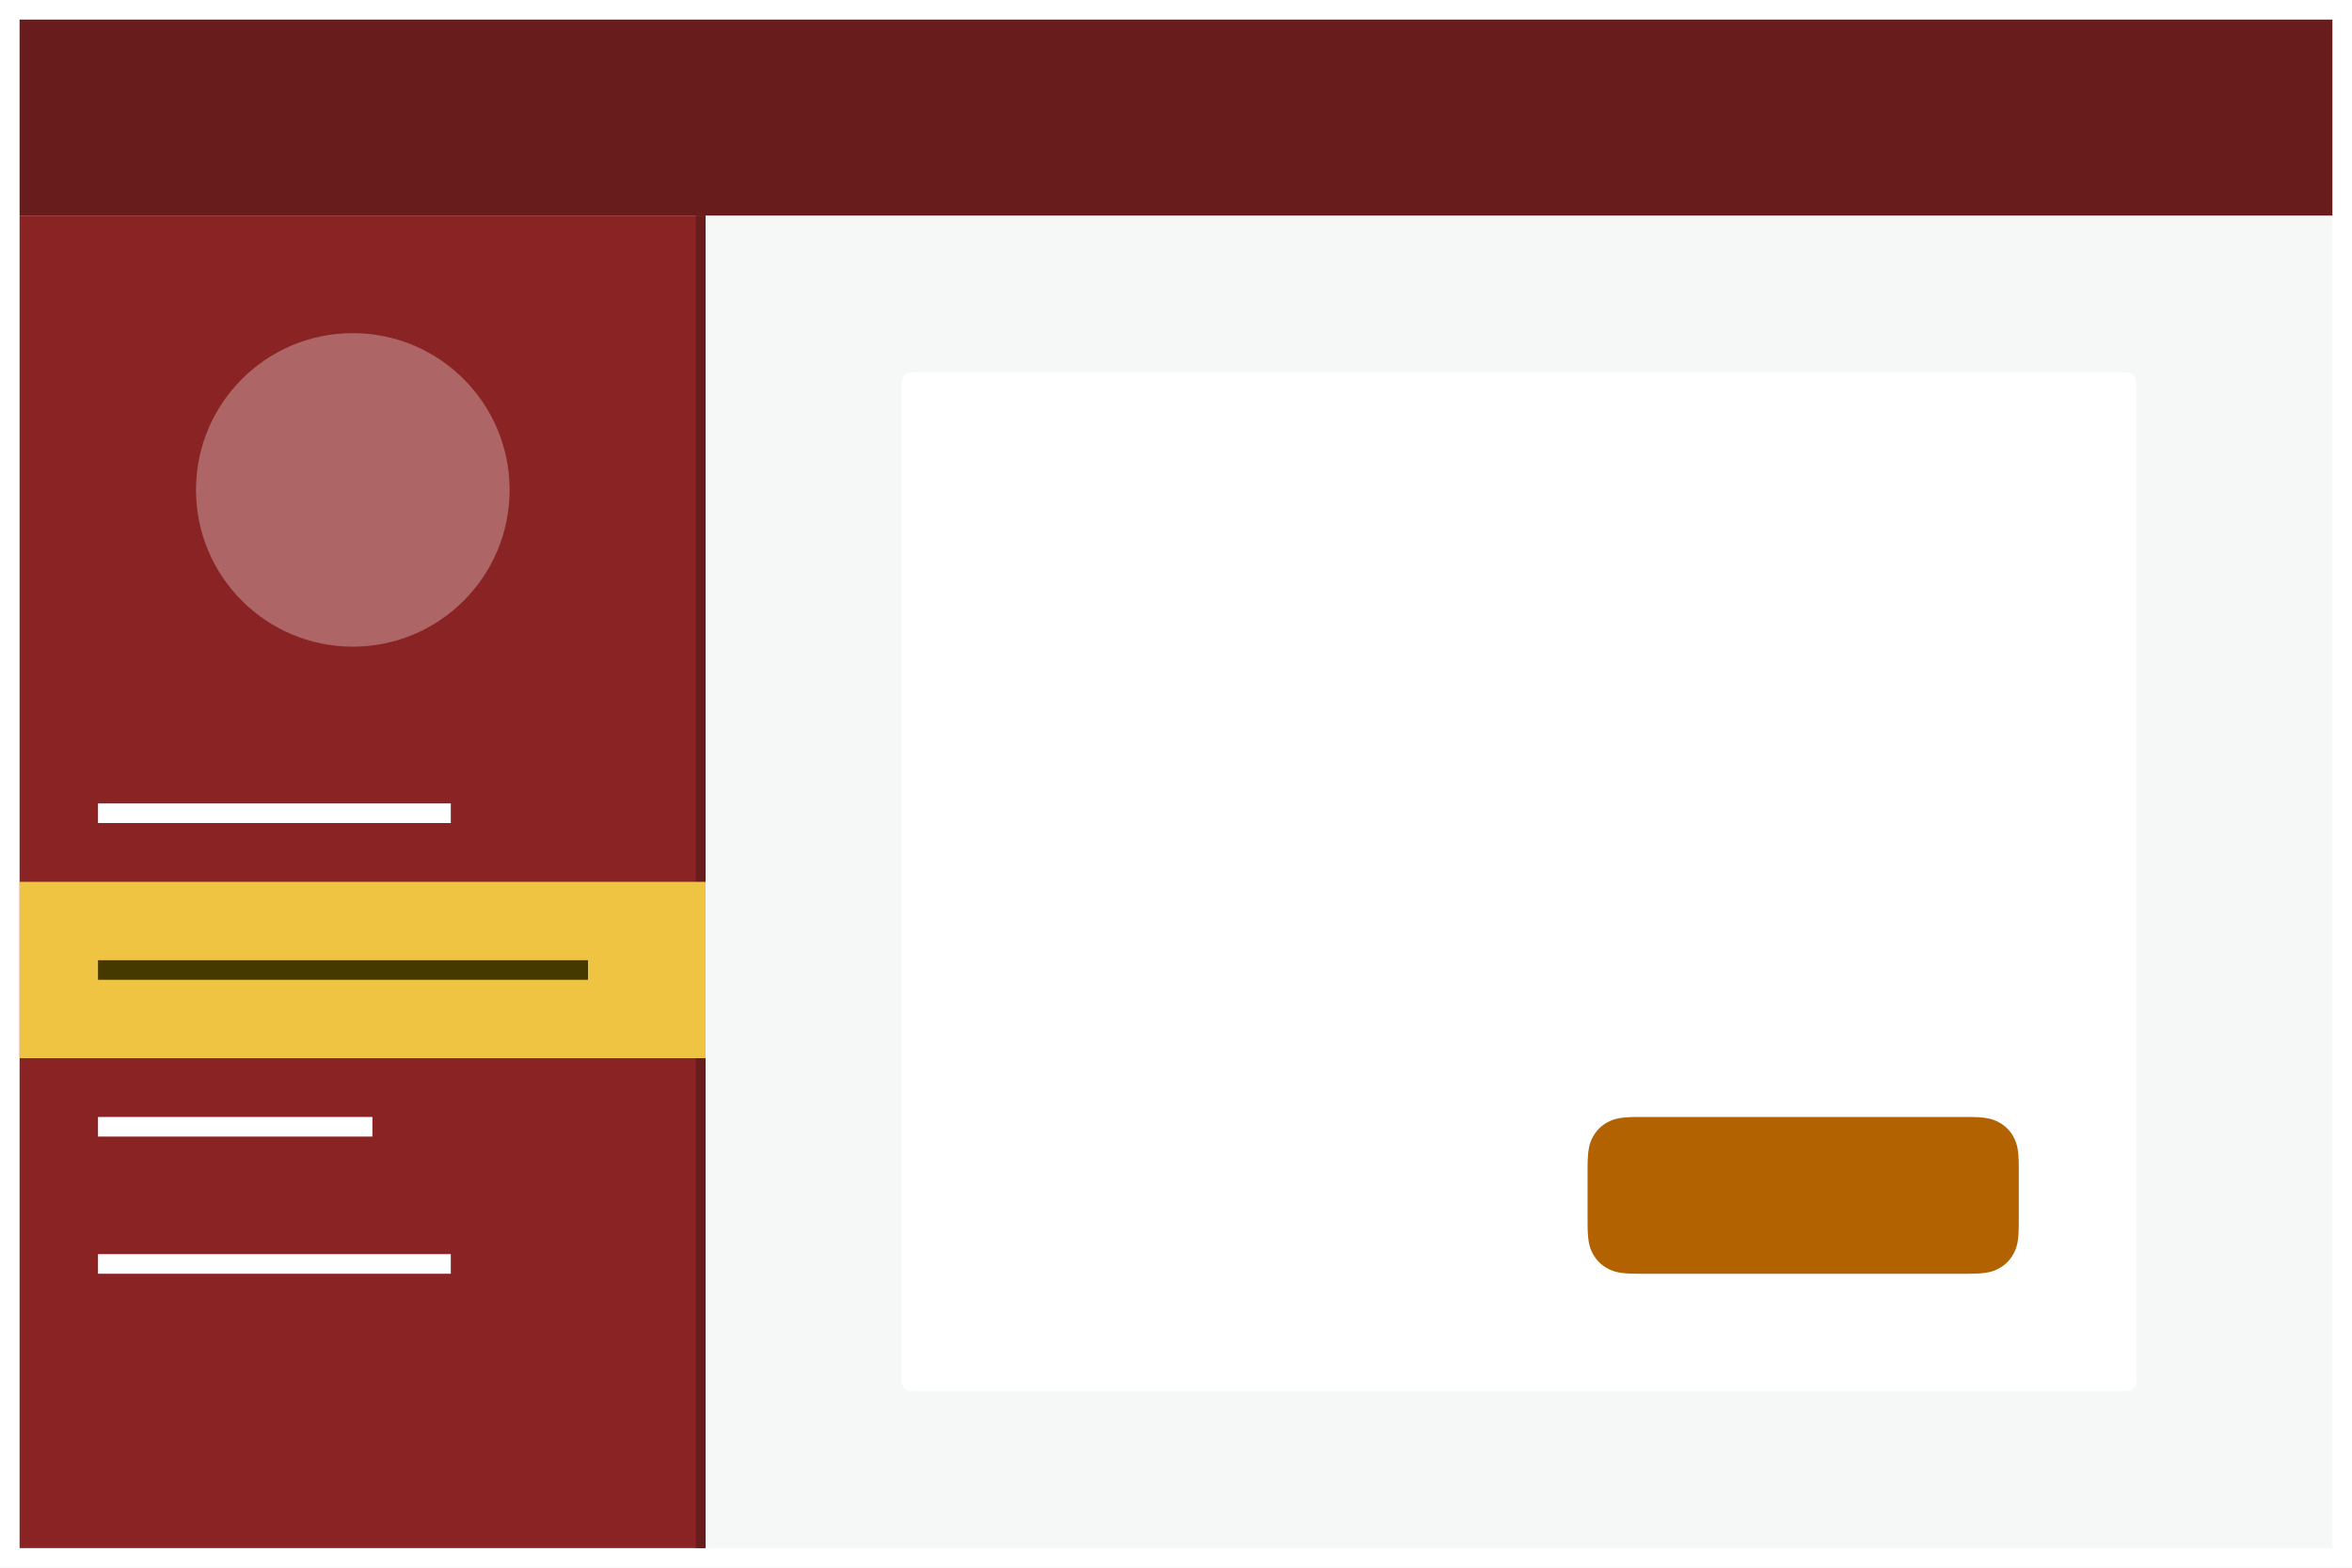
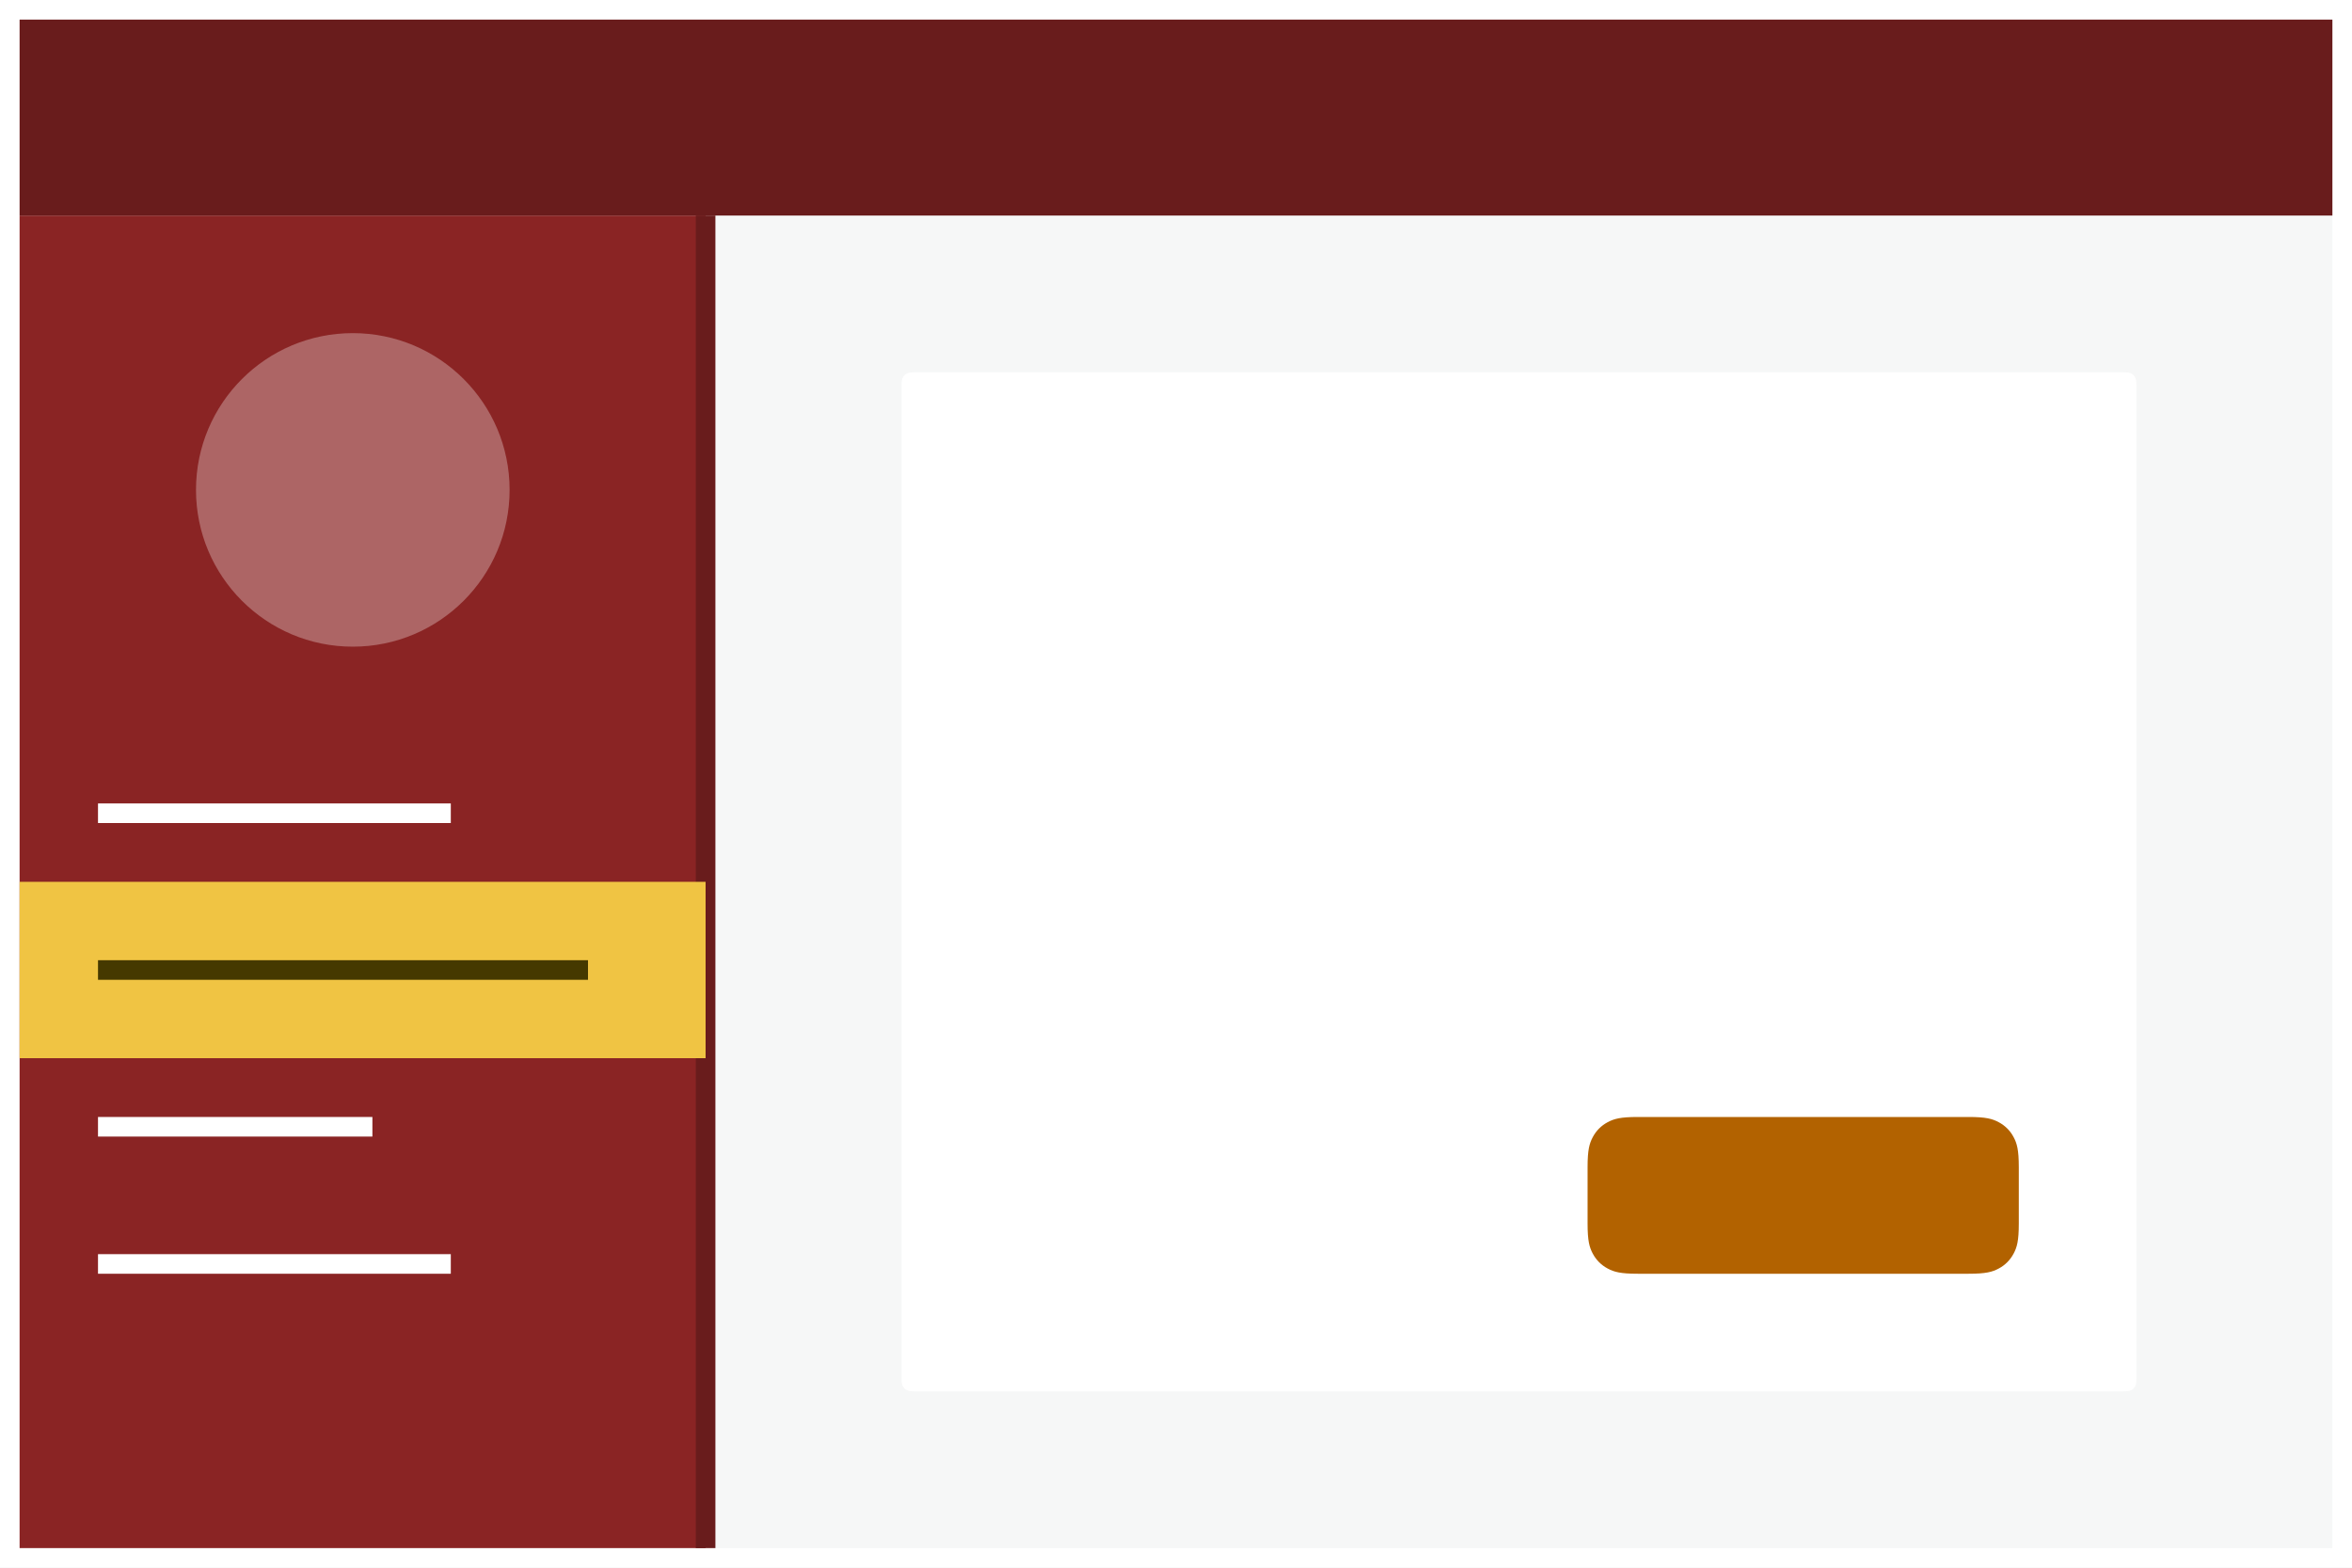
<svg xmlns="http://www.w3.org/2000/svg" width="120" height="80">
  <g fill="none" fill-rule="evenodd">
    <path fill="#FFF" d="M0 0h120v80H0z" />
    <path fill="#F6F7F7" d="M36 11h83v68H36z" />
    <path d="M46.641 19h61.718c.223 0 .304.023.385.067a.454.454 0 01.19.189c.043.081.066.162.066.385v50.718c0 .223-.023.304-.067.385a.454.454 0 01-.189.19c-.081.043-.162.066-.385.066H46.641c-.223 0-.304-.023-.385-.067a.454.454 0 01-.19-.189c-.043-.081-.066-.162-.066-.385V19.641c0-.223.023-.304.067-.385a.454.454 0 01.189-.19c.081-.043.162-.066.385-.066z" fill="#FFF" />
    <path d="M83.564 57h16.872c.892 0 1.215.093 1.54.267.327.174.583.43.757.756.174.326.267.65.267 1.54v2.873c0 .892-.093 1.215-.267 1.54-.174.327-.43.583-.756.757-.326.174-.65.267-1.54.267H83.563c-.892 0-1.215-.093-1.54-.267a1.817 1.817 0 01-.757-.756c-.174-.326-.267-.65-.267-1.54v-2.873c0-.892.093-1.215.267-1.54.174-.327.43-.583.756-.757.326-.174.65-.267 1.54-.267z" fill="#B26200" />
    <path fill="#8A2424" d="M1 11h35v68H1z" />
-     <path fill="#691C1C" d="M35.5 11h.5v68h-.5z" />
+     <path fill="#691C1C" d="M35.5 11h1v68h-1z" />
    <path d="M23 64v1H5v-1h18zm-4-7v1H5v-1h14zm4-16v1H5v-1h18z" fill="#FFF" />
    <path fill="#F0C443" d="M1 45h35v9H1z" />
    <path fill="#453900" d="M5 49h25v1H5z" />
    <circle fill-opacity=".3" fill="#FFF" cx="18" cy="25" r="8" />
    <path fill="#691C1C" d="M1 1h118v10H1z" />
  </g>
</svg>
